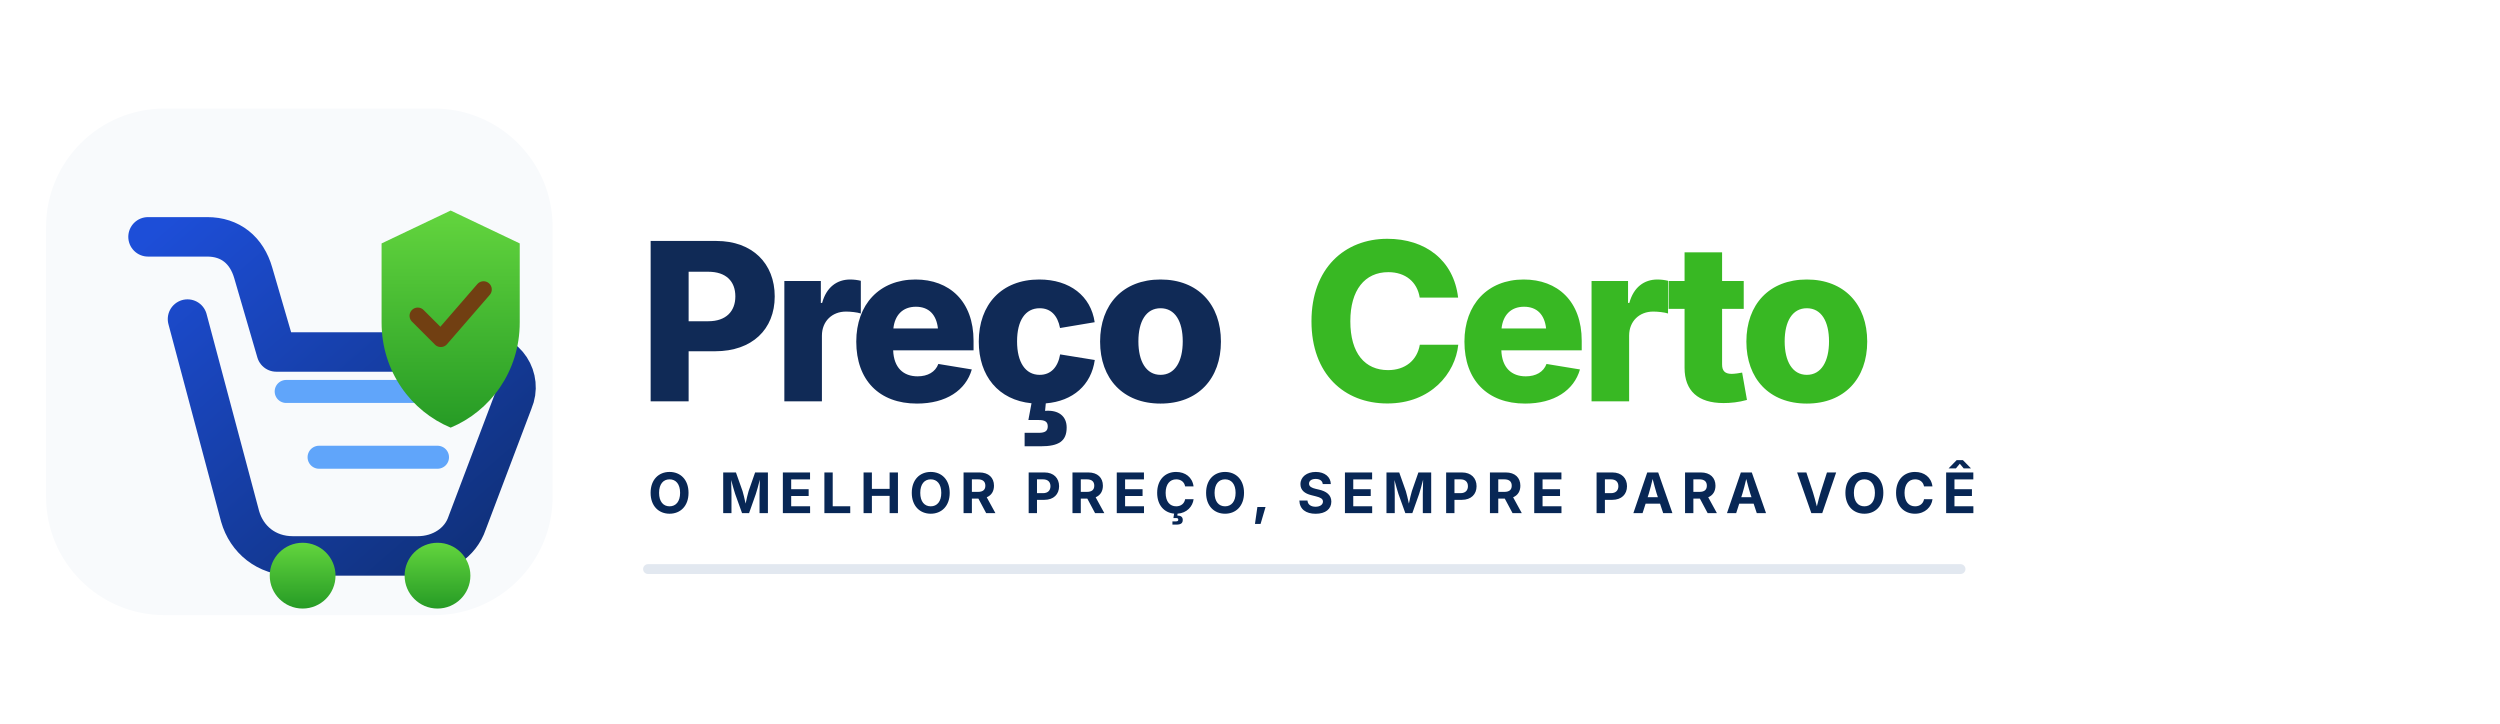
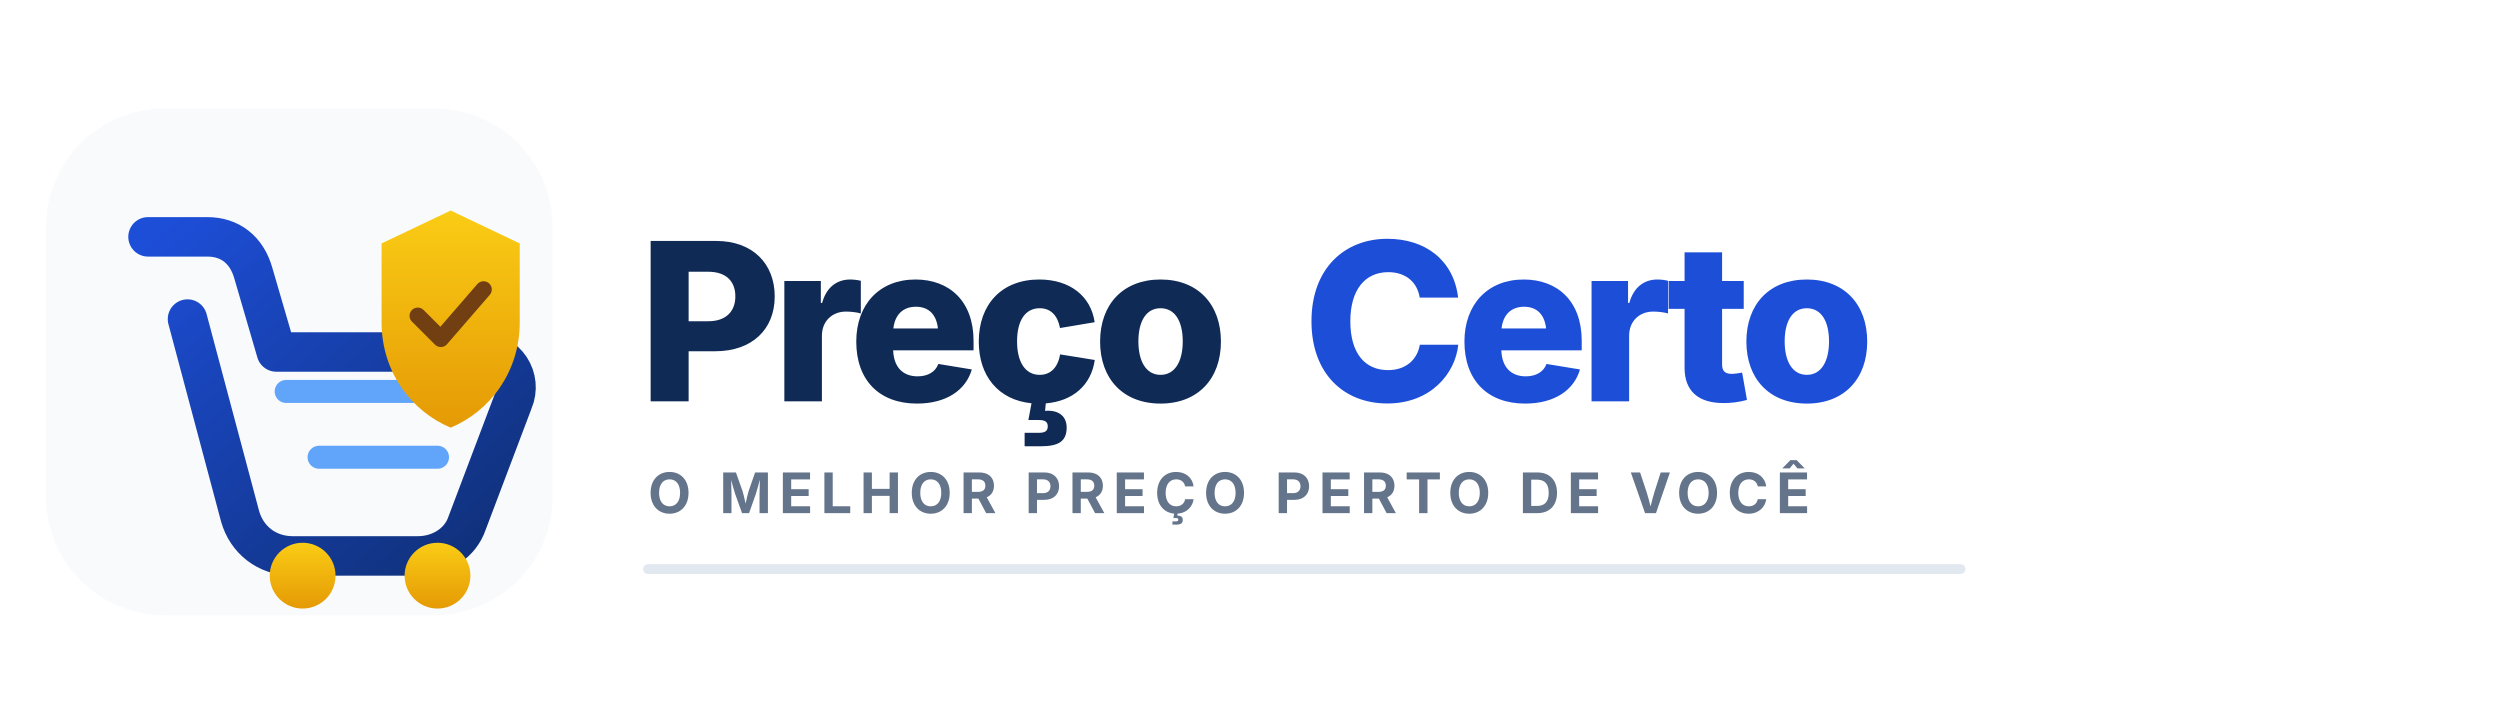
<svg xmlns="http://www.w3.org/2000/svg" viewBox="0 0 760 220" role="img" aria-labelledby="title desc">
  <defs>
    <linearGradient id="blue" x1="0" y1="0" x2="1" y2="1">
      <stop stop-color="#1D4ED8" />
      <stop offset="1" stop-color="#0F2F75" />
    </linearGradient>
    <linearGradient id="gold" x1="0" y1="0" x2="0" y2="1">
-       <stop stop-color="#63D53E" />
-       <stop offset="1" stop-color="#269B25" />
+       <stop stop-color="#FACC15" />
+       <stop offset="1" stop-color="#E59A05" />
    </linearGradient>
  </defs>
  <g transform="translate(14 33)">
    <rect width="154" height="154" rx="36" fill="#F8FAFC" />
    <path d="M31 39h18c7 0 12 4 14 11l7 24h62c8 0 13 8 10 15l-14 37c-2 6-8 10-15 10H75c-8 0-14-5-16-12L43 64" fill="none" stroke="url(#blue)" stroke-width="12" stroke-linecap="round" stroke-linejoin="round" />
    <path d="M73 86h53M83 106h36" stroke="#60A5FA" stroke-width="7" stroke-linecap="round" />
    <circle cx="78" cy="142" r="10" fill="url(#gold)" />
    <circle cx="119" cy="142" r="10" fill="url(#gold)" />
    <path d="M123 31l21 10v24c0 15-9 27-21 32-12-5-21-17-21-32V41Z" fill="url(#gold)" />
    <path d="m113 63 7 7 13-15" fill="none" stroke="#713F12" stroke-width="5" stroke-linecap="round" stroke-linejoin="round" />
  </g>
  <g transform="translate(194 62)" font-family="Outfit,Inter,Arial,sans-serif">
    <text x="0" y="60" fill="#102A56" font-size="67" font-weight="760" letter-spacing="-3">Preço</text>
-     <text x="202" y="60" fill="#38B823" font-size="67" font-weight="760" letter-spacing="-3">Certo</text>
-     <text x="3" y="94" fill="#082755" font-family="Inter,Arial,sans-serif" font-size="17" font-weight="700" letter-spacing="2.3">O MELHOR PREÇO, SEMPRE PARA VOCÊ</text>
+     <text x="202" y="60" fill="#1D4ED8" font-size="67" font-weight="760" letter-spacing="-3">Certo</text>
+     <text x="3" y="94" fill="#64748B" font-family="Inter,Arial,sans-serif" font-size="17" font-weight="700" letter-spacing="2.3">O MELHOR PREÇO PERTO DE VOCÊ</text>
    <path d="M3 111h399" stroke="#E2E8F0" stroke-width="3" stroke-linecap="round" />
  </g>
</svg>
